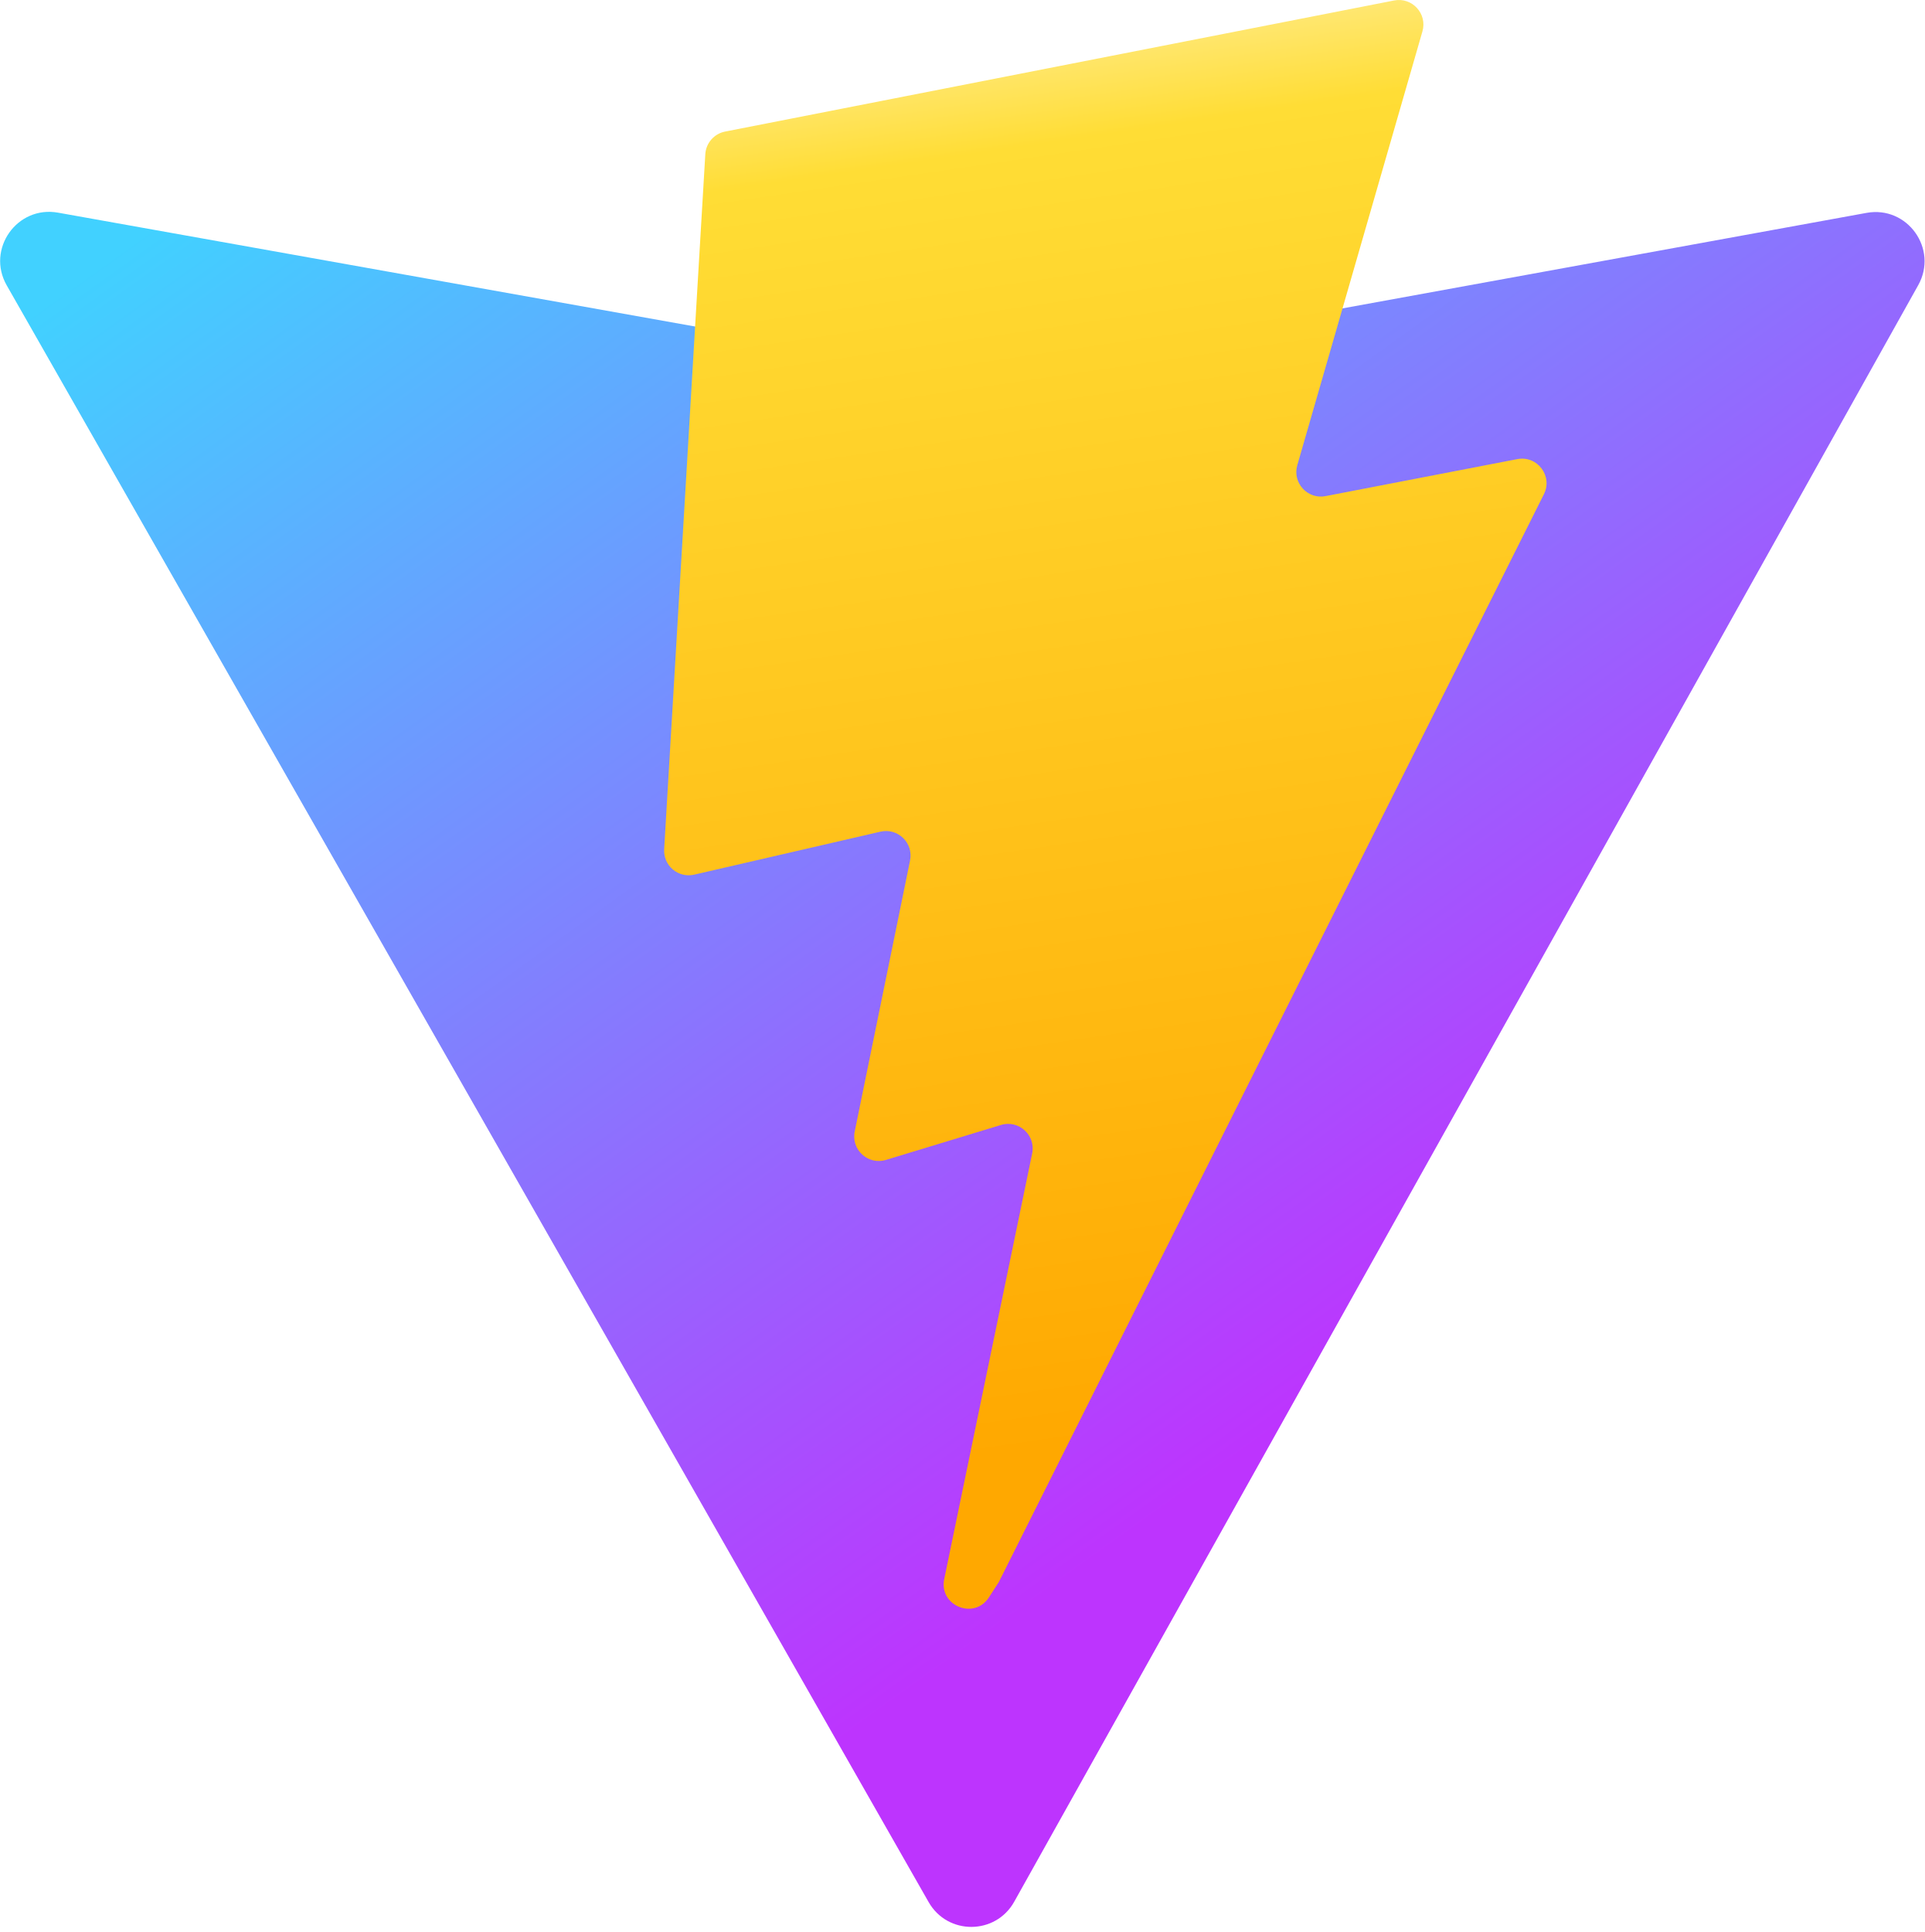
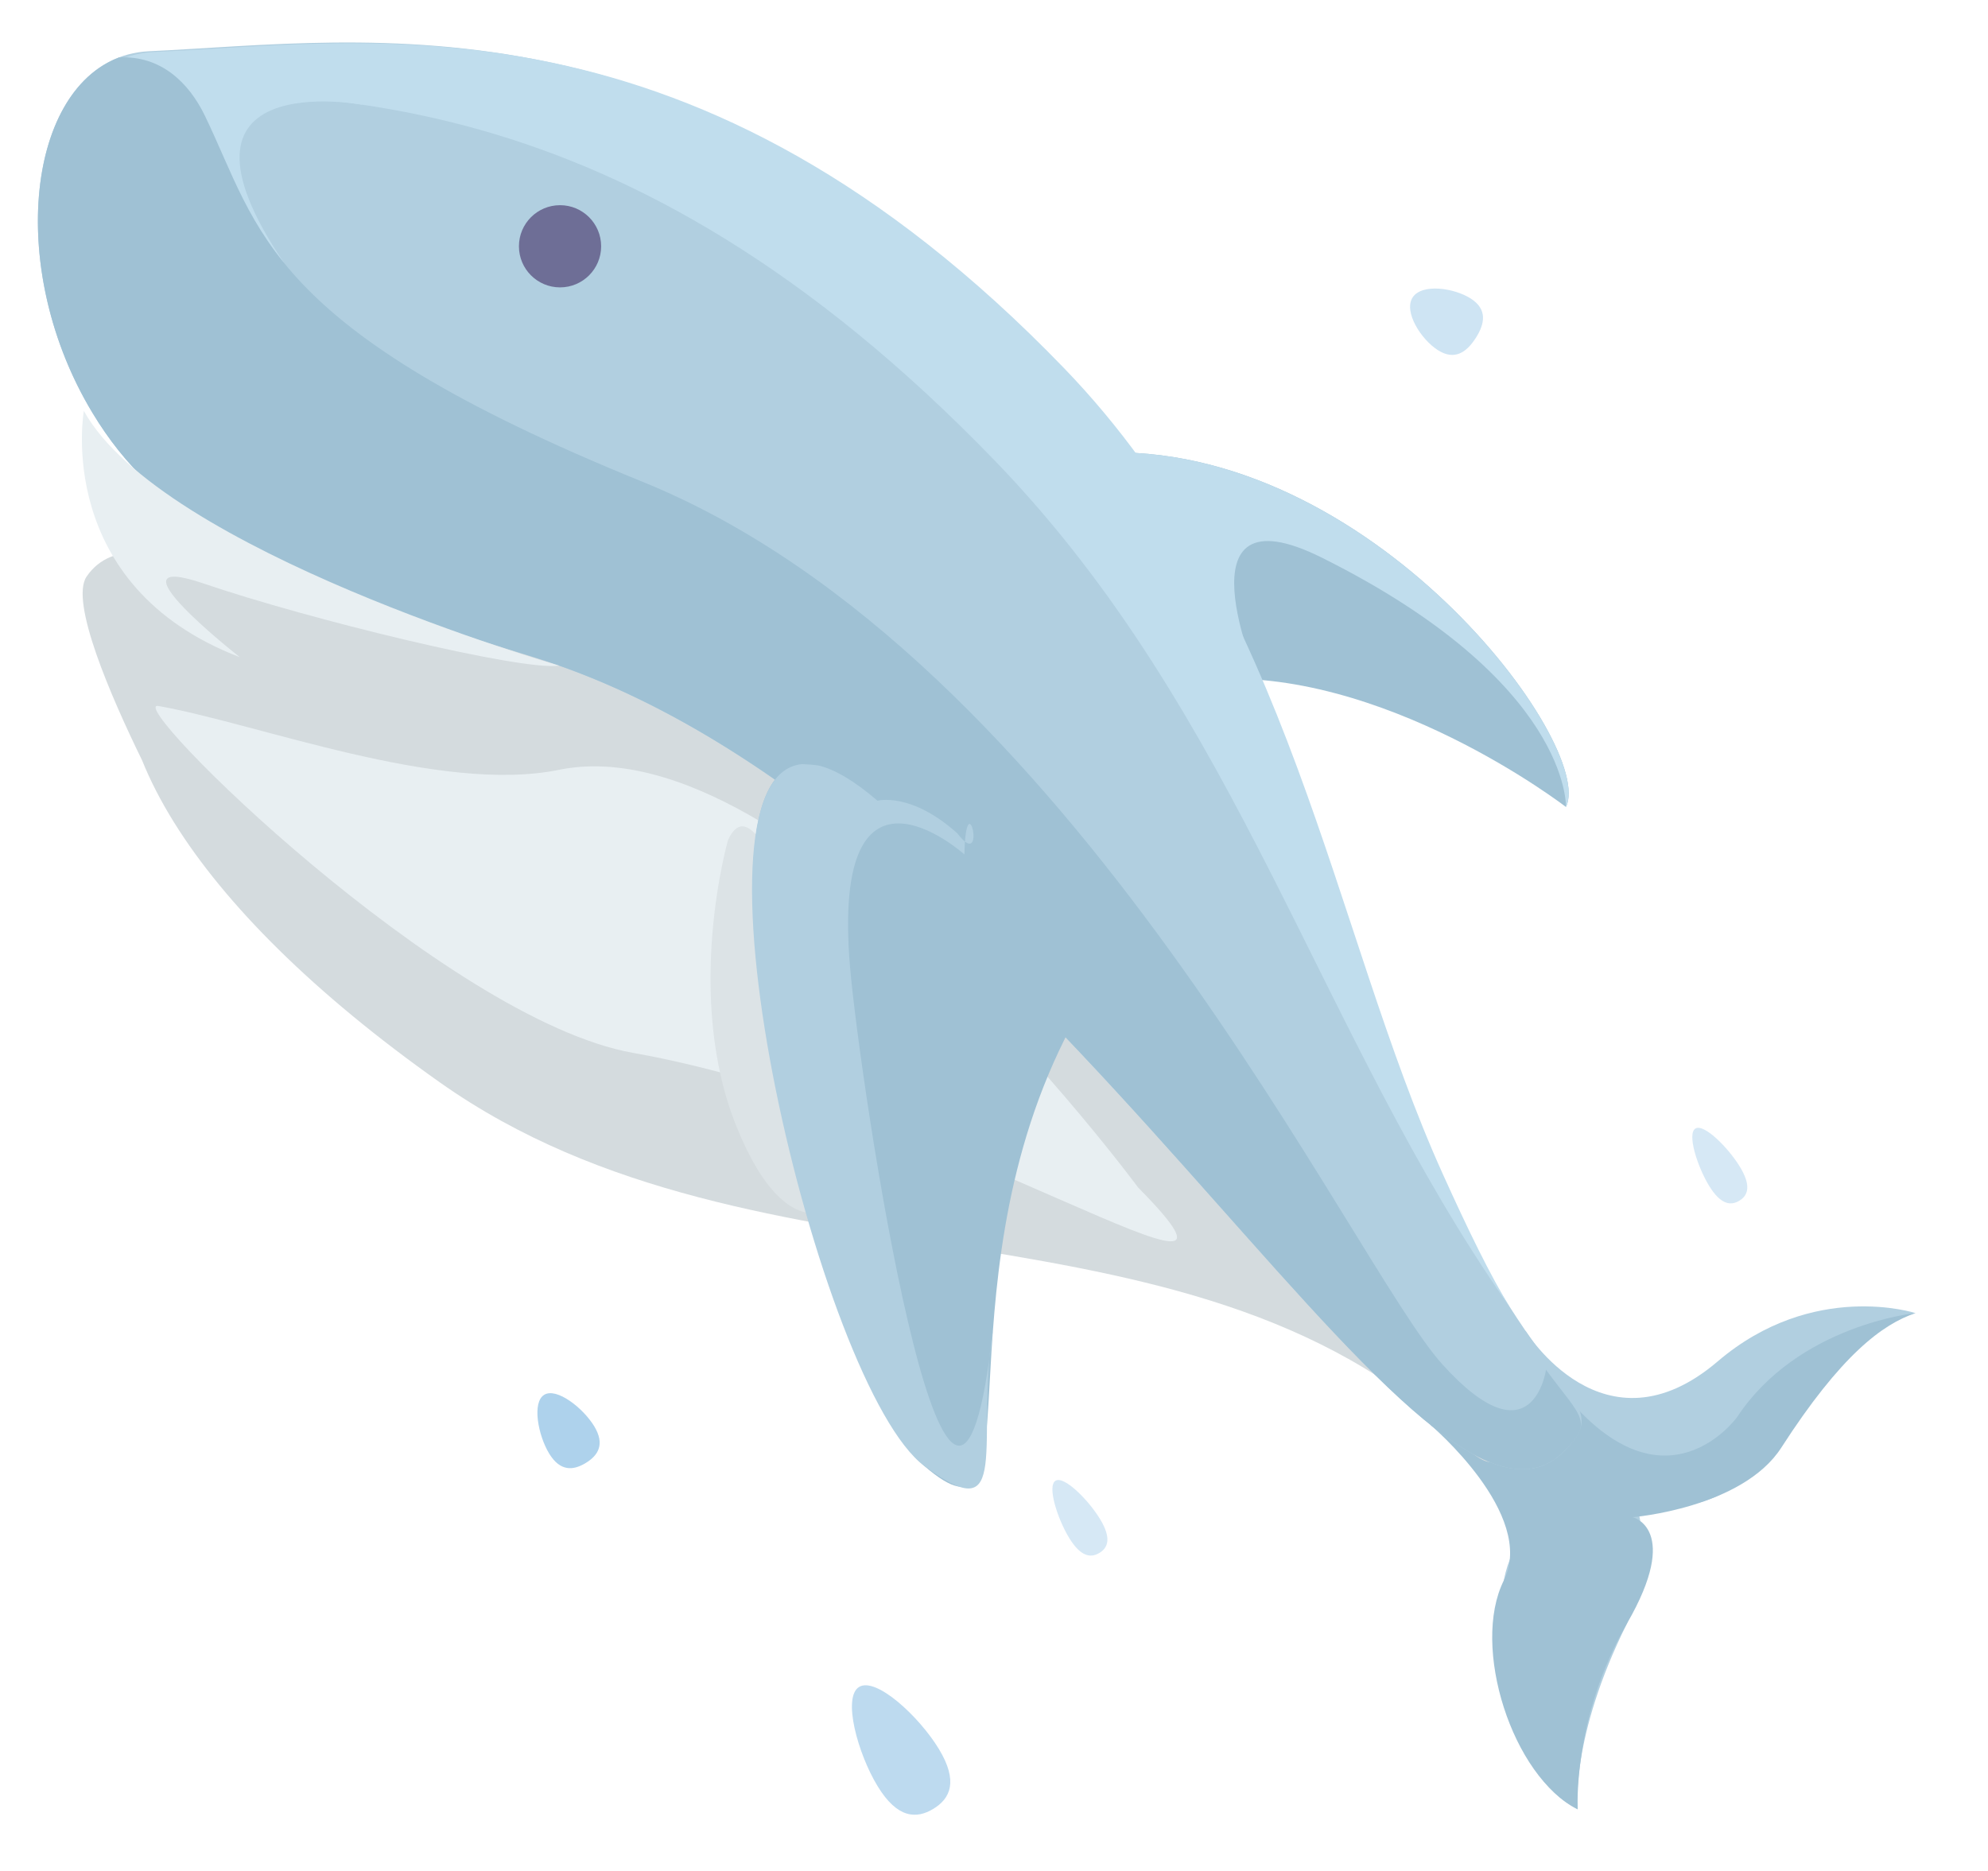
- <svg xmlns="http://www.w3.org/2000/svg" aria-hidden="true" role="img" class="iconify iconify--logos" width="31.88" height="32" preserveAspectRatio="xMidYMid meet" viewBox="0 0 256 257">
-   <defs>
-     <linearGradient id="IconifyId1813088fe1fbc01fb466" x1="-.828%" x2="57.636%" y1="7.652%" y2="78.411%">
-       <stop offset="0%" stop-color="#41D1FF" />
-       <stop offset="100%" stop-color="#BD34FE" />
-     </linearGradient>
-     <linearGradient id="IconifyId1813088fe1fbc01fb467" x1="43.376%" x2="50.316%" y1="2.242%" y2="89.03%">
-       <stop offset="0%" stop-color="#FFEA83" />
-       <stop offset="8.333%" stop-color="#FFDD35" />
-       <stop offset="100%" stop-color="#FFA800" />
-     </linearGradient>
-   </defs>
-   <path fill="url(#IconifyId1813088fe1fbc01fb466)" d="M255.153 37.938L134.897 252.976c-2.483 4.44-8.862 4.466-11.382.048L.875 37.958c-2.746-4.814 1.371-10.646 6.827-9.67l120.385 21.517a6.537 6.537 0 0 0 2.322-.004l117.867-21.483c5.438-.991 9.574 4.796 6.877 9.62Z" />
-   <path fill="url(#IconifyId1813088fe1fbc01fb467)" d="M185.432.063L96.44 17.501a3.268 3.268 0 0 0-2.634 3.014l-5.474 92.456a3.268 3.268 0 0 0 3.997 3.378l24.777-5.718c2.318-.535 4.413 1.507 3.936 3.838l-7.361 36.047c-.495 2.426 1.782 4.5 4.151 3.78l15.304-4.649c2.372-.72 4.652 1.36 4.15 3.788l-11.698 56.621c-.732 3.542 3.979 5.473 5.943 2.437l1.313-2.028l72.516-144.72c1.215-2.423-.88-5.186-3.54-4.672l-25.505 4.922c-2.396.462-4.435-1.77-3.759-4.114l16.646-57.705c.677-2.35-1.37-4.583-3.769-4.113Z" />
+ <svg xmlns="http://www.w3.org/2000/svg" t="1712737053802" class="icon" viewBox="0 0 1088 1024" version="1.1" p-id="1521" width="212.5" height="200">
+   <path d="M972.299 790.448c-31.061 45.722-76.792 32.988-76.792 32.988 9.172 27.43-5.073 65.113-5.073 65.113-31.4 62.95-26.975 101.711-26.975 101.711-43.911-21.906-50.109-110.93-36.005-139.206s-16.194-48.452-16.194-48.452l23.666-74.195s42.675 70.028 105.136 16.709c52.332-44.662 108.261-26.43 108.261-26.43s-30.829 5.223-76.024 71.762z" fill="#B1CFE0" p-id="1522" />
+   <path d="M856.158 762.872c55.328 67.736 94.574 12.648 94.574 12.648 33.43-50.508 97.582-56.834 97.582-56.834-18.104 6.052-40.89 23.095-73.41 73.599-21.361 33.177-81.337 38.1-81.337 38.1s26.756 6.425-3.137 58.165c-29.902 51.735-26.979 101.711-26.979 101.711-35.855-17.889-58.491-89.058-40.456-125.214s-40.314-85.337-40.314-85.337c48.383-0.64 73.479-16.837 73.479-16.837zM600.91 247.801c149.236-7.142 272.772 160.477 256.106 193.864 0 0-100.784-77.753-198.066-69.654-91.84 7.64-117.222-45.958-100.561-79.346 16.653-33.392-49.529-40.452 42.521-44.864z" fill="#9FC1D4" p-id="1523" />
+   <path d="M723.519 305.258c136.128 67.925 133.497 136.412 133.497 136.412 16.666-33.387-106.87-201.006-256.106-193.864-10.803 0.519-19.344 1.073-26.177 1.7 18.498 64.53 113.754 122.501 113.853 122.566 0 0.004 0 0 0 0-0.013-0.034-46.289-107.342 34.932-66.813z" fill="#C0DDED" p-id="1524" />
+   <path d="M95.084 449.842c-7.142-11.511-12.915-22.76-17.318-33.692-17.198-35.19-39.606-86.844-30.396-100.548C61.706 294.279 91.488 304.73 91.488 304.73v0.017c11.644-12.61 27.464-23.464 47.559-32.203 101.325-44.066 250.63-101.857 389.428 41.864 138.815 143.734 343.65 529.325 278.321 481.752-149.369-151.91-390.303-79.487-566.124-203.783-68.933-48.731-117.501-97.419-145.382-142.206v0.043l-0.206-0.373z" fill="#D4DBDE" p-id="1525" />
+   <path d="M579.841 201.023c124.544 128.957 146.614 306.777 207.298 441.086 57.019 126.175 98.587 123.493 68.161 152.88-79.487 76.762-285.802-349.654-563.386-435.352-151.249-46.697-205.946-74.989-241.389-133.815C-0.395 141.296 16.576 31.061 81.659 28.039c121.428-5.644 296.369-35.967 498.182 172.984z" fill="#B1CFE0" p-id="1526" />
+   <path d="M42.503 51.637c124.54-2.644 296.622-12.108 502.045 200.585 134.57 139.343 176.808 313.056 280.686 461.683 1.803 2.584 0 0 1.704 2.489-11.065-17.614-23.735-43.791-37.323-73.843-60.684-134.304-82.754-312.125-207.302-441.086C380.509-7.489 205.585 22.838 84.144 28.477c-17.503 0.815-31.482 9.425-41.641 23.159z" fill="#C0DDED" p-id="1527" />
+   <path d="M104.488 50.77c0 45.718 50.98 93.127 50.98 93.127-73.552-108.385 42.873-86.569 42.873-86.569S104.488 5.047 104.488 50.77z" fill="#C0DDED" p-id="1528" />
+   <path d="M50.521 225.818c35.443 58.826 90.14 87.118 241.385 133.815 277.588 85.702 483.907 512.114 563.381 435.356 17.511-16.902 10.211-18.953-9.181-45.28 0 0-7.275 51.74-56.748-3.009-49.461-54.748-201.804-387.265-437.901-483.096-206.929-83.99-209.118-137.905-239.372-200.354-8.67-17.919-23.975-32.945-46.894-31.825C14.065 50.847 4.21 148.957 50.521 225.818z" fill="#9FC1D4" p-id="1529" />
+   <path d="M306.498 134.794m-22.494 0a22.494 22.494 0 1 0 44.988 0 22.494 22.494 0 1 0-44.988 0Z" fill="#6E6E96" p-id="1530" />
+   <path d="M346.465 576.253C243.827 558.068 67.041 382.913 86.646 386.385c54.826 9.713 153.983 48.289 219.277 34.95 128.862-26.323 316.932 228.578 316.932 228.578 85.792 86.934-103.874-43.091-276.39-73.659z" fill="#E8EFF2" p-id="1531" />
+   <path d="M466.263 635.268c0.627 28.61-33.778 53.877-63.053-18.327-29.271-72.2-4.73-157.322-4.73-157.322 22.048-47.126 67.139 147.03 67.783 175.649z" fill="#DCE3E6" p-id="1532" />
+   <path d="M505.942 802.414c62.422 53.783 6.927-93.814 76.852-233.964 27.443-54.989-102.557-130.206-102.557-130.206-136.06-117.021-36.709 310.374 25.705 364.169z" fill="#9FC1D4" p-id="1533" />
+   <path d="M505.942 802.414c48.783 36.246 27.529-13.571 37.581-75.556-0.004 0.021 0.004-0.034 0 0-21.4 196.379-69.624-111.724-77.689-190.941-13.88-136.274 61.967-68.281 61.967-68.281 0.936-41.572 12.85 10.382-3.85-11.52-25.456-22.863-43.709-17.872-43.709-17.872-12.627-10.859-23.22-17.013-32.005-19.228-3.129-0.472-6.223-0.717-9.305-0.811-69.835 6.648 9.369 341.375 67.011 384.209z" fill="#B1CFE0" p-id="1534" />
+   <path d="M513.788 957.17c10.82 17.773 6.275 27.207-2.97 32.829-9.253 5.635-19.726 5.331-30.537-12.43-10.82-17.773-19.34-48.662-10.09-54.285 9.253-5.64 32.778 16.121 43.598 33.885z" fill="#61A7D9" opacity=".42" p-id="1535" />
+   <path d="M602.022 831.376c6.399 10.507 4.374 15.704-0.309 18.546-4.67 2.85-10.211 2.27-16.614-8.249s-12.099-28.409-7.425-31.25c4.665-2.846 17.94 10.421 24.348 20.953z" fill="#61A7D9" opacity=".26" p-id="1536" />
+   <path d="M804.976 163.43c9.189 5.919 7.644 13.846 2.64 21.619-5.004 7.777-11.575 12.451-20.777 6.532-9.202-5.919-18.752-20.992-13.743-28.765 5.004-7.773 22.674-5.305 31.881 0.614z" fill="#61A7D9" opacity=".31" p-id="1537" />
+   <path d="M952.225 638.611c6.404 10.511 4.374 15.709-0.305 18.546-4.67 2.85-10.215 2.27-16.619-8.249-6.395-10.515-12.095-28.409-7.421-31.246 4.661-2.846 17.94 10.429 24.344 20.949z" fill="#61A7D9" opacity=".26" p-id="1538" />
+   <path d="M325.177 780.555c6.047 9.932 2.193 16.026-4.614 20.159-6.794 4.15-13.966 4.773-20.018-5.163-6.052-9.936-9.502-28.018-2.7-32.164 6.794-4.146 21.28 7.219 27.331 17.168z" fill="#61A7D9" opacity=".51" p-id="1539" />
+   <path d="M131.231 359.676s-75.749-59.418-19.559-40.233c56.19 19.185 173.022 47.851 194.371 44.881 0 0-217.667-62.701-260.158-139.45 0.004 0-17.073 95.544 85.346 134.802z" fill="#E8EFF2" p-id="1540" />
</svg>
